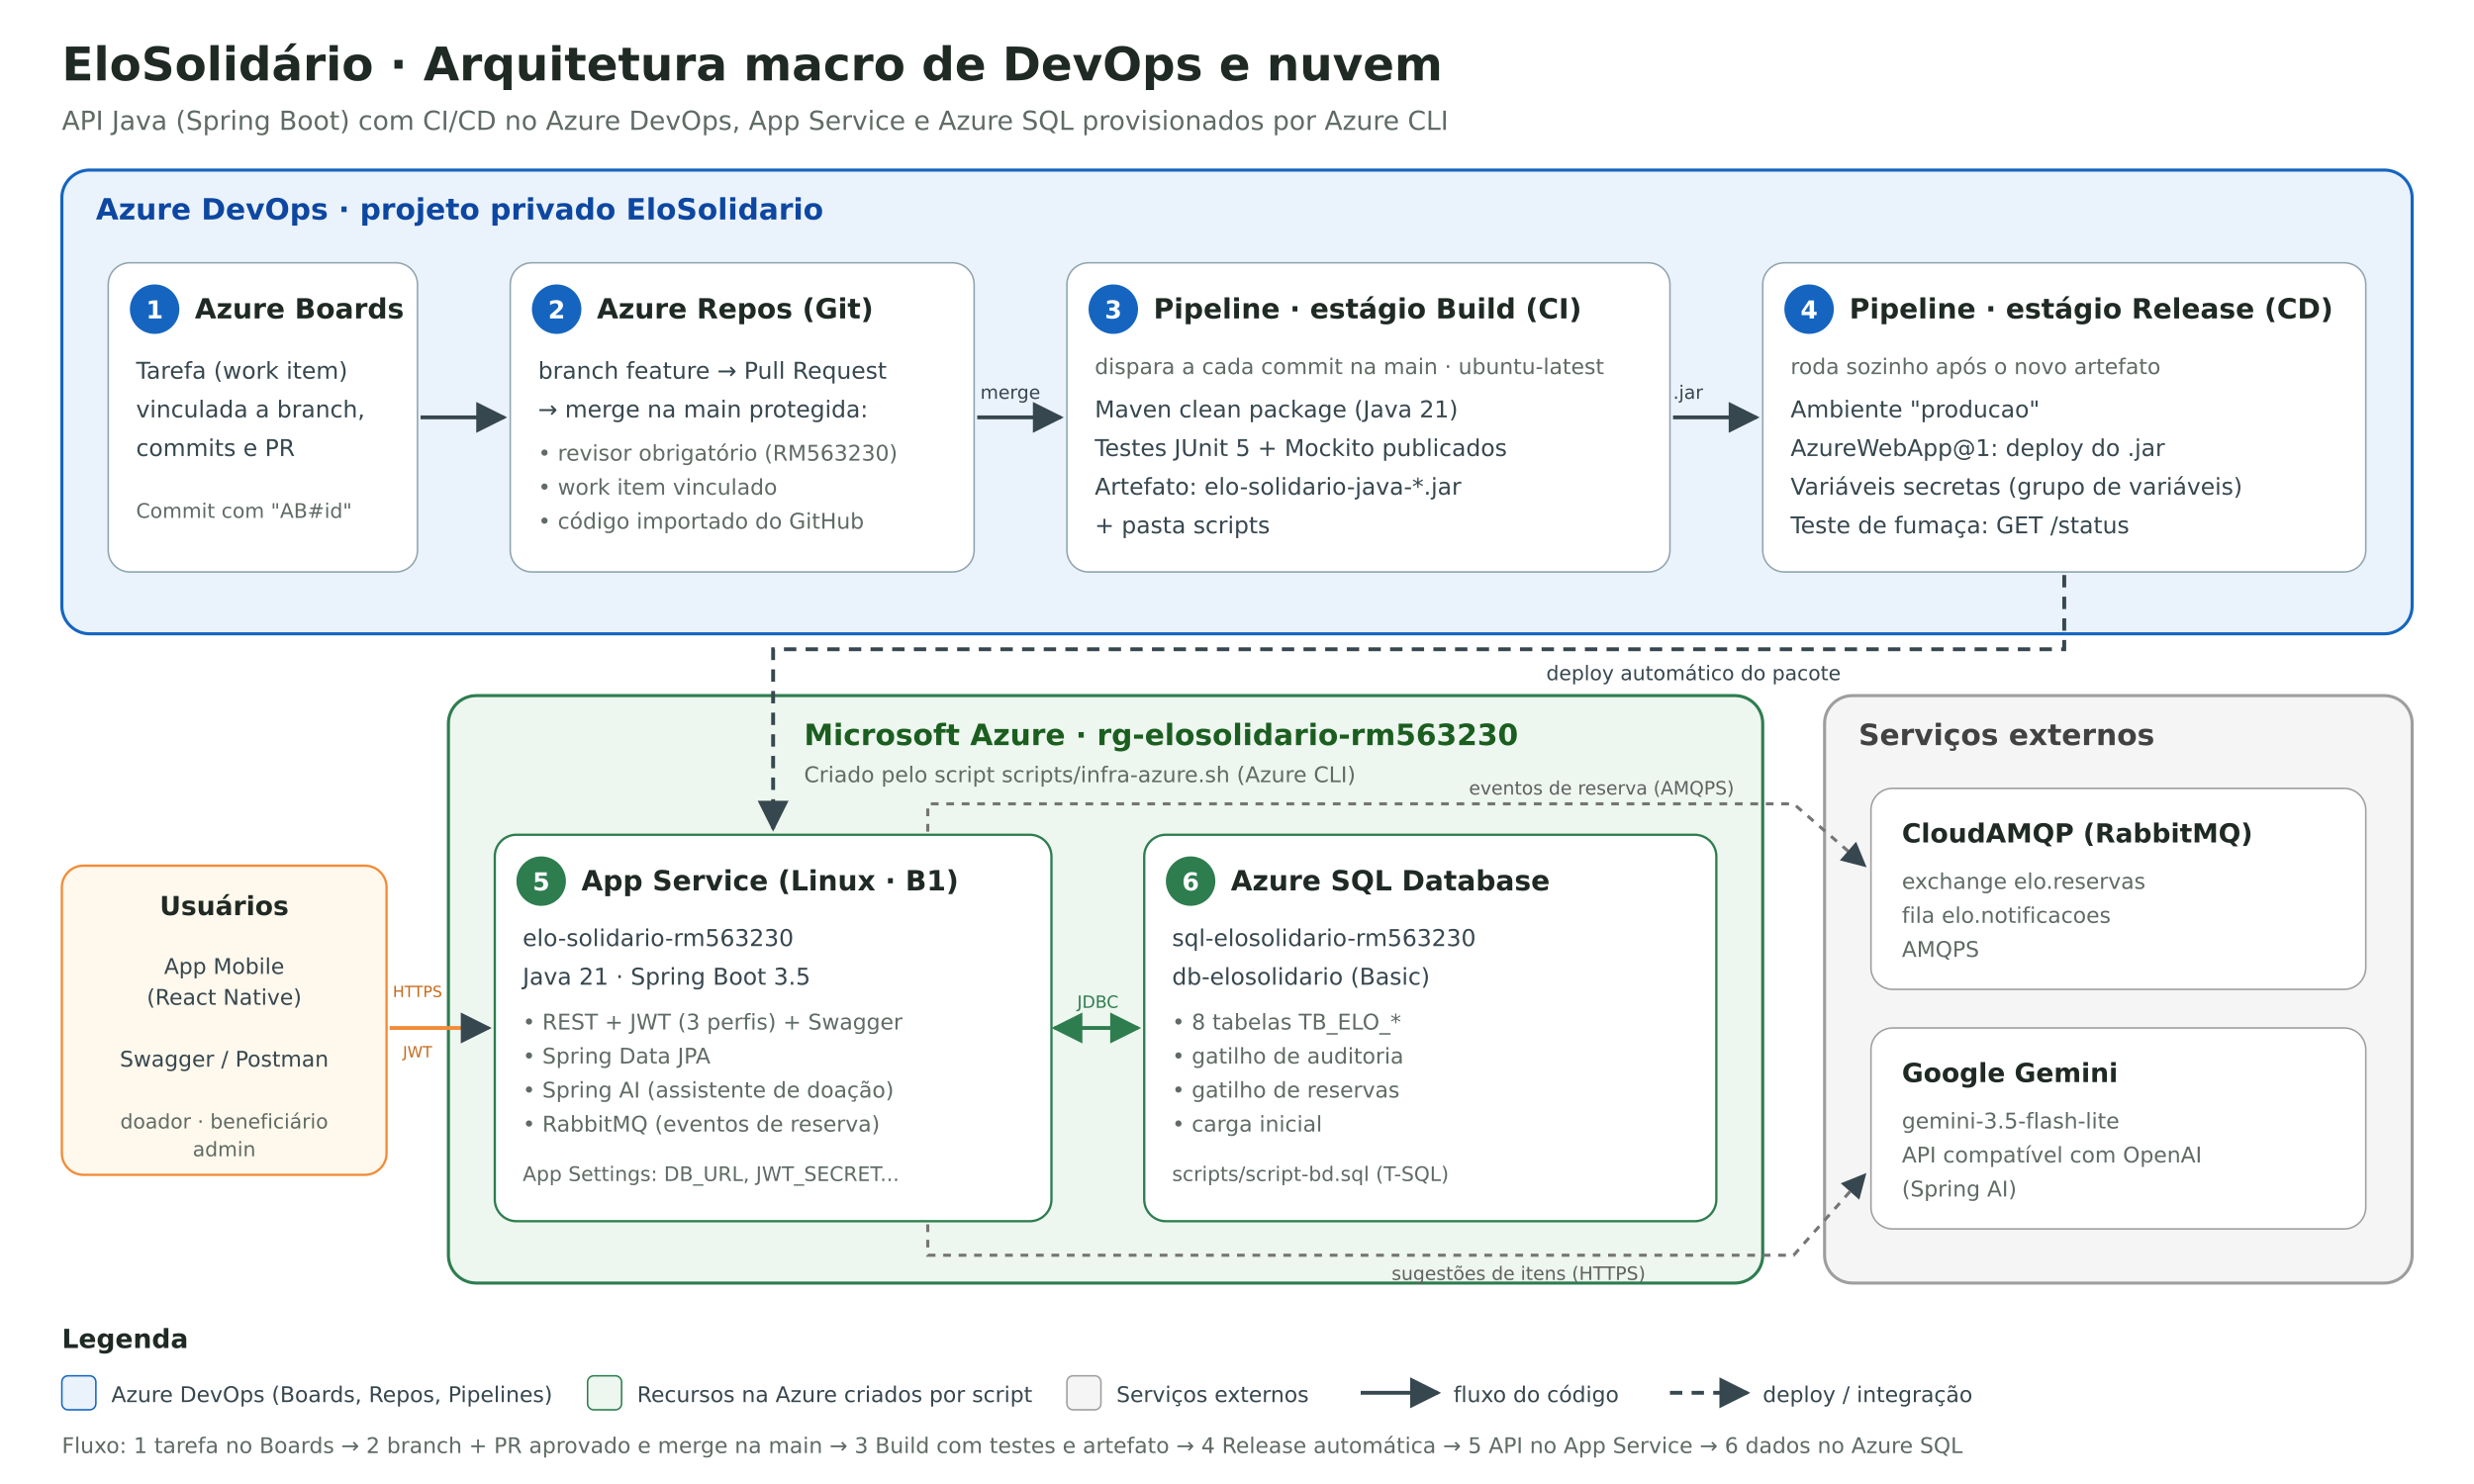
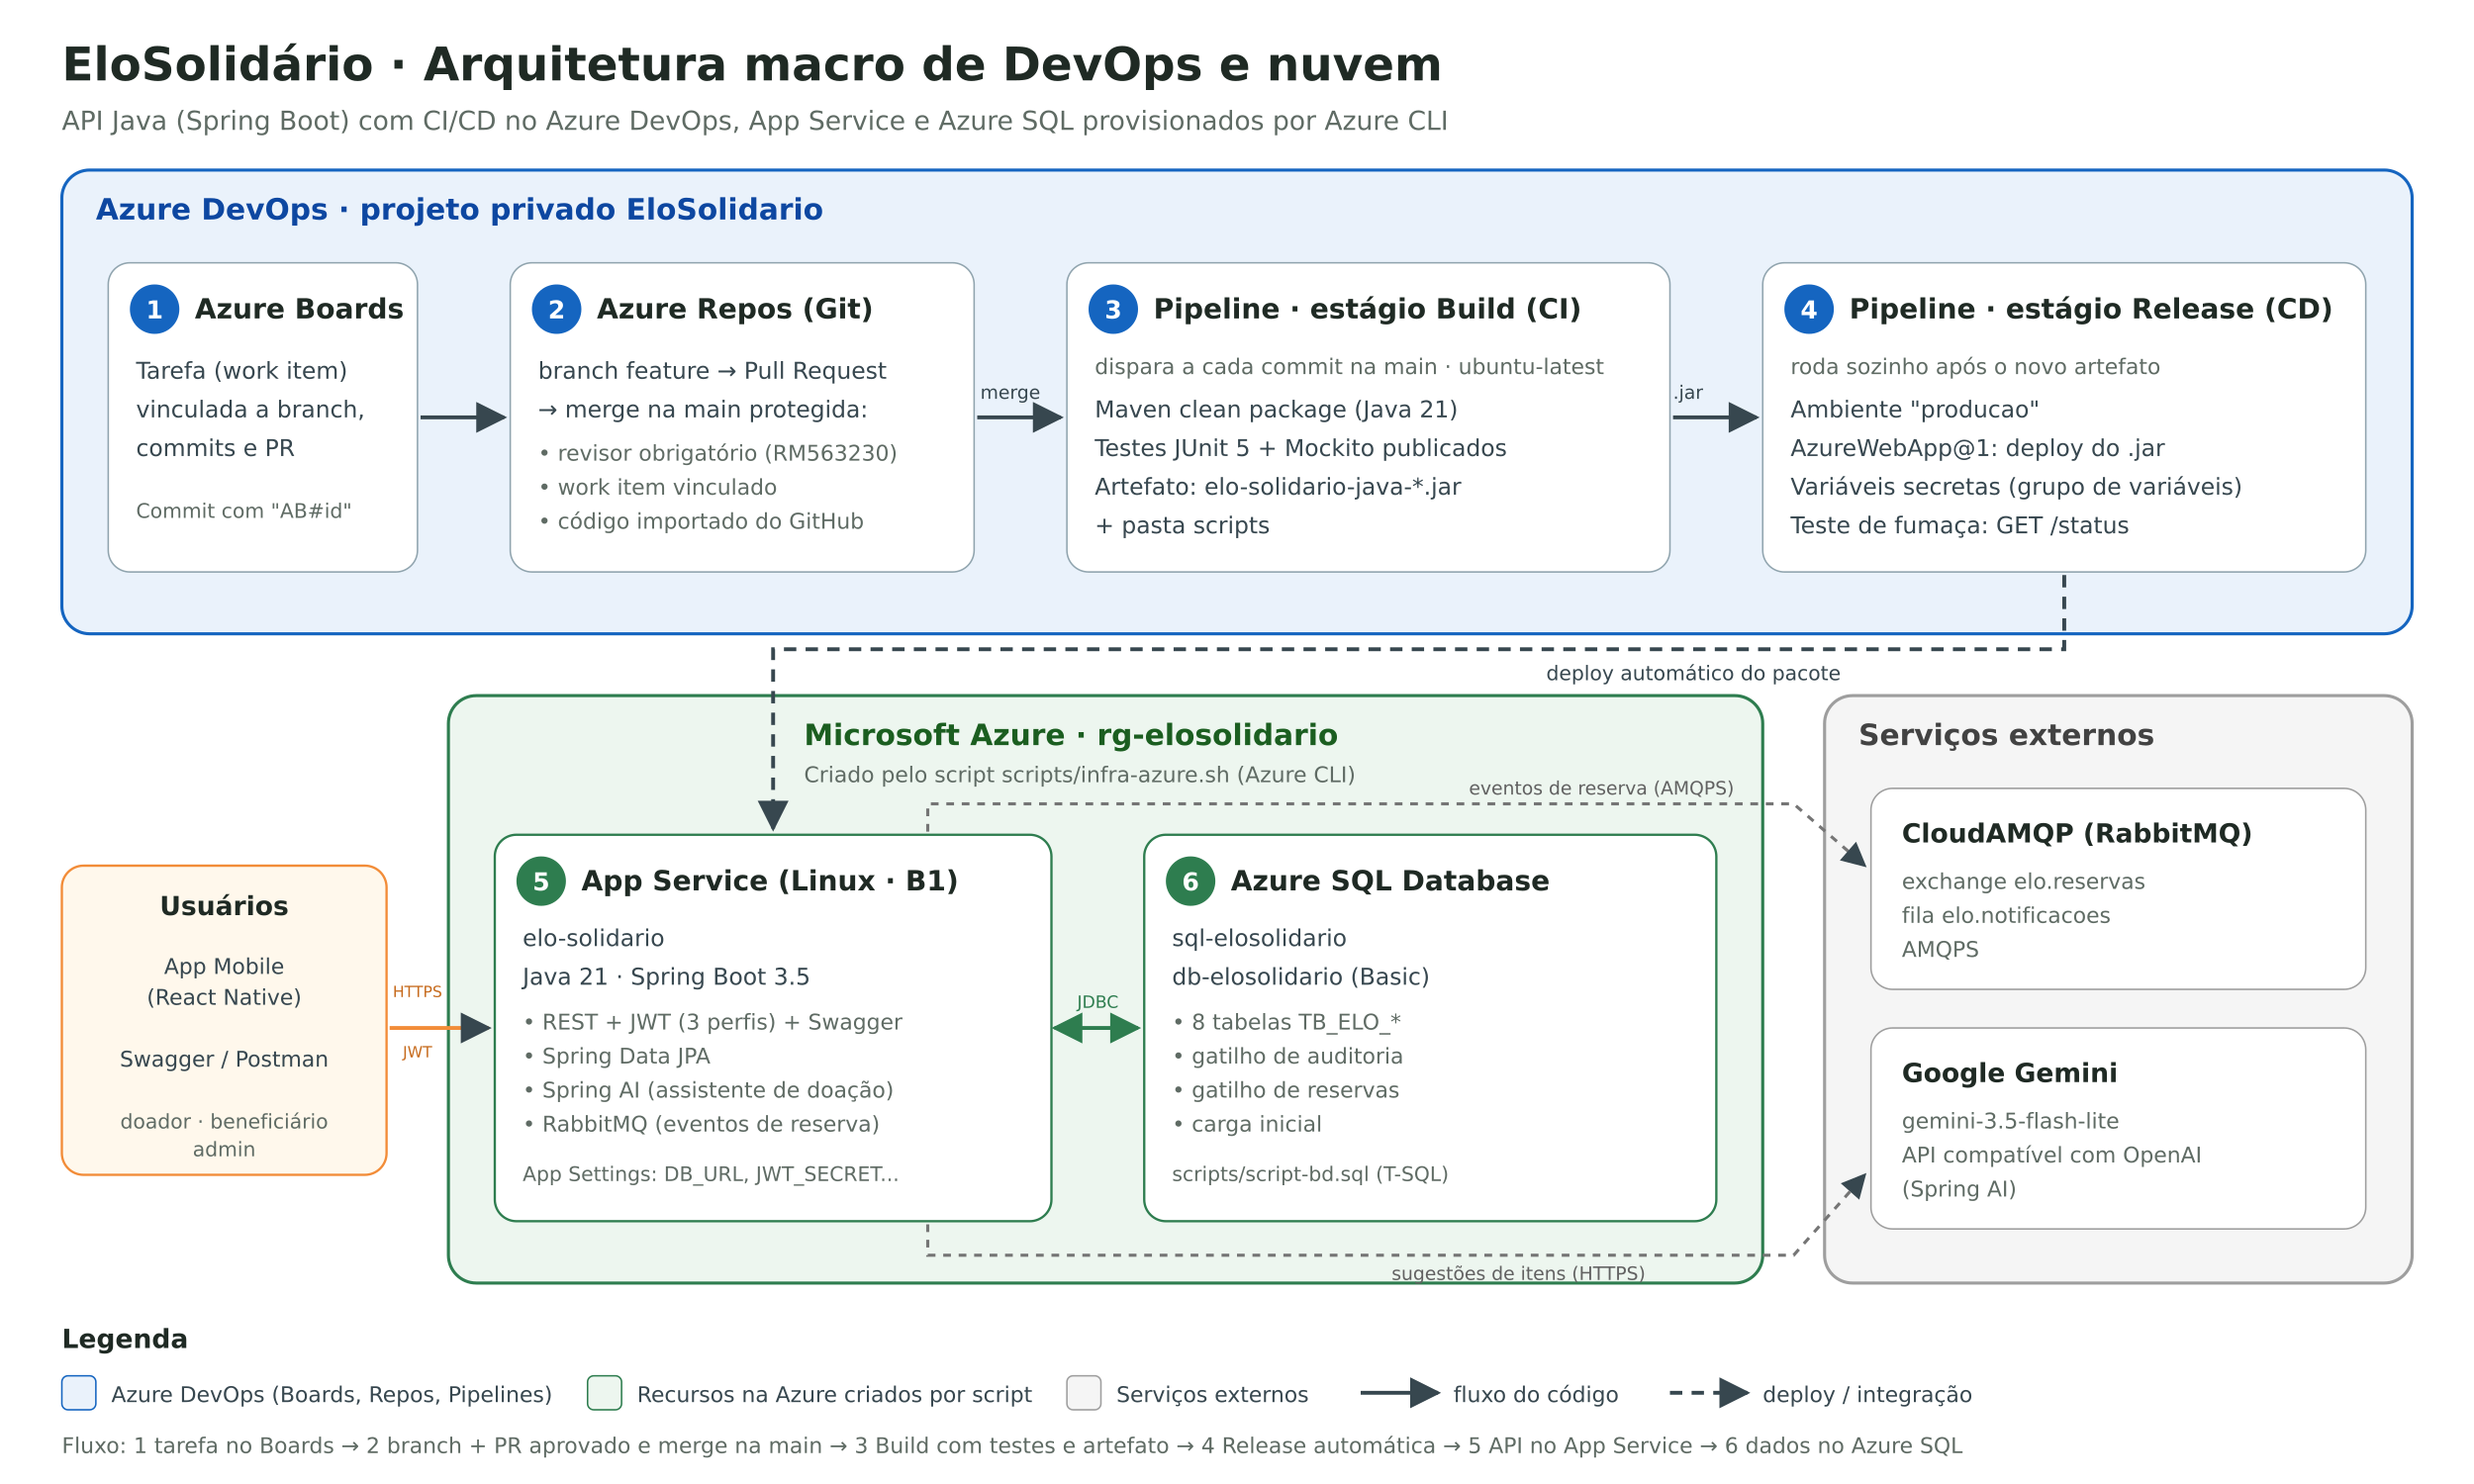
<svg xmlns="http://www.w3.org/2000/svg" viewBox="0 0 1600 960" font-family="DejaVu Sans, Arial, sans-serif">
  <defs>
    <marker id="seta" viewBox="0 0 10 10" refX="9" refY="5" markerWidth="8" markerHeight="8" orient="auto-start-reverse">
      <path d="M0 0 L10 5 L0 10 z" fill="#37474F" />
    </marker>
    <marker id="setaVerde" viewBox="0 0 10 10" refX="9" refY="5" markerWidth="8" markerHeight="8" orient="auto-start-reverse">
      <path d="M0 0 L10 5 L0 10 z" fill="#2E7D4F" />
    </marker>
  </defs>
  <rect width="1600" height="960" fill="#FFFFFF" />
  <text x="40" y="52" font-size="30" font-weight="bold" fill="#1F2A24">EloSolidário · Arquitetura macro de DevOps e nuvem</text>
  <text x="40" y="84" font-size="17" fill="#5F6B64">API Java (Spring Boot) com CI/CD no Azure DevOps, App Service e Azure SQL provisionados por Azure CLI</text>
  <rect x="40" y="110" width="1520" height="300" rx="18" fill="#EAF2FB" stroke="#1565C0" stroke-width="2" />
  <text x="62" y="142" font-size="19" font-weight="bold" fill="#0D47A1">Azure DevOps · projeto privado EloSolidario</text>
  <g>
    <rect x="70" y="170" width="200" height="200" rx="14" fill="#FFFFFF" stroke="#90A4AE" />
    <circle cx="100" cy="200" r="16" fill="#1565C0" />
    <text x="100" y="206" font-size="16" fill="#fff" text-anchor="middle" font-weight="bold">1</text>
    <text x="126" y="206" font-size="18" font-weight="bold" fill="#1F2A24">Azure Boards</text>
    <text x="88" y="245" font-size="15" fill="#37474F">Tarefa (work item)</text>
    <text x="88" y="270" font-size="15" fill="#37474F">vinculada a branch,</text>
    <text x="88" y="295" font-size="15" fill="#37474F">commits e PR</text>
    <text x="88" y="335" font-size="13" fill="#5F6B64">Commit com "AB#id"</text>
  </g>
  <g>
    <rect x="330" y="170" width="300" height="200" rx="14" fill="#FFFFFF" stroke="#90A4AE" />
    <circle cx="360" cy="200" r="16" fill="#1565C0" />
    <text x="360" y="206" font-size="16" fill="#fff" text-anchor="middle" font-weight="bold">2</text>
    <text x="386" y="206" font-size="18" font-weight="bold" fill="#1F2A24">Azure Repos (Git)</text>
    <text x="348" y="245" font-size="15" fill="#37474F">branch feature → Pull Request</text>
    <text x="348" y="270" font-size="15" fill="#37474F">→ merge na main protegida:</text>
    <text x="348" y="298" font-size="14" fill="#5F6B64">• revisor obrigatório (RM563230)</text>
    <text x="348" y="320" font-size="14" fill="#5F6B64">• work item vinculado</text>
    <text x="348" y="342" font-size="14" fill="#5F6B64">• código importado do GitHub</text>
  </g>
  <g>
    <rect x="690" y="170" width="390" height="200" rx="14" fill="#FFFFFF" stroke="#90A4AE" />
    <circle cx="720" cy="200" r="16" fill="#1565C0" />
    <text x="720" y="206" font-size="16" fill="#fff" text-anchor="middle" font-weight="bold">3</text>
    <text x="746" y="206" font-size="18" font-weight="bold" fill="#1F2A24">Pipeline · estágio Build (CI)</text>
    <text x="708" y="242" font-size="14" fill="#5F6B64">dispara a cada commit na main · ubuntu-latest</text>
    <text x="708" y="270" font-size="15" fill="#37474F">Maven clean package (Java 21)</text>
    <text x="708" y="295" font-size="15" fill="#37474F">Testes JUnit 5 + Mockito publicados</text>
    <text x="708" y="320" font-size="15" fill="#37474F">Artefato: elo-solidario-java-*.jar</text>
    <text x="708" y="345" font-size="15" fill="#37474F">+ pasta scripts</text>
  </g>
  <g>
    <rect x="1140" y="170" width="390" height="200" rx="14" fill="#FFFFFF" stroke="#90A4AE" />
    <circle cx="1170" cy="200" r="16" fill="#1565C0" />
    <text x="1170" y="206" font-size="16" fill="#fff" text-anchor="middle" font-weight="bold">4</text>
    <text x="1196" y="206" font-size="18" font-weight="bold" fill="#1F2A24">Pipeline · estágio Release (CD)</text>
    <text x="1158" y="242" font-size="14" fill="#5F6B64">roda sozinho após o novo artefato</text>
    <text x="1158" y="270" font-size="15" fill="#37474F">Ambiente "producao"</text>
    <text x="1158" y="295" font-size="15" fill="#37474F">AzureWebApp@1: deploy do .jar</text>
    <text x="1158" y="320" font-size="15" fill="#37474F">Variáveis secretas (grupo de variáveis)</text>
    <text x="1158" y="345" font-size="15" fill="#37474F">Teste de fumaça: GET /status</text>
  </g>
  <line x1="272" y1="270" x2="326" y2="270" stroke="#37474F" stroke-width="2.5" marker-end="url(#seta)" />
  <line x1="632" y1="270" x2="686" y2="270" stroke="#37474F" stroke-width="2.5" marker-end="url(#seta)" />
  <text x="634" y="258" font-size="12" fill="#37474F">merge</text>
  <line x1="1082" y1="270" x2="1136" y2="270" stroke="#37474F" stroke-width="2.5" marker-end="url(#seta)" />
  <text x="1082" y="258" font-size="12" fill="#37474F">.jar</text>
  <rect x="290" y="450" width="850" height="380" rx="18" fill="#EDF6EF" stroke="#2E7D4F" stroke-width="2" />
-   <text x="520" y="482" font-size="19" font-weight="bold" fill="#1B5E20">Microsoft Azure · rg-elosolidario-rm563230</text>
+   <text x="520" y="482" font-size="19" font-weight="bold" fill="#1B5E20">Microsoft Azure · rg-elosolidario</text>
  <text x="520" y="506" font-size="14" fill="#5F6B64">Criado pelo script scripts/infra-azure.sh (Azure CLI)</text>
  <g>
    <rect x="320" y="540" width="360" height="250" rx="14" fill="#FFFFFF" stroke="#2E7D4F" stroke-width="1.5" />
    <circle cx="350" cy="570" r="16" fill="#2E7D4F" />
    <text x="350" y="576" font-size="16" fill="#fff" text-anchor="middle" font-weight="bold">5</text>
    <text x="376" y="576" font-size="18" font-weight="bold" fill="#1F2A24">App Service (Linux · B1)</text>
-     <text x="338" y="612" font-size="15" fill="#37474F">elo-solidario-rm563230</text>
+     <text x="338" y="612" font-size="15" fill="#37474F">elo-solidario</text>
    <text x="338" y="637" font-size="15" fill="#37474F">Java 21 · Spring Boot 3.5</text>
    <text x="338" y="666" font-size="14" fill="#5F6B64">• REST + JWT (3 perfis) + Swagger</text>
    <text x="338" y="688" font-size="14" fill="#5F6B64">• Spring Data JPA</text>
    <text x="338" y="710" font-size="14" fill="#5F6B64">• Spring AI (assistente de doação)</text>
    <text x="338" y="732" font-size="14" fill="#5F6B64">• RabbitMQ (eventos de reserva)</text>
    <text x="338" y="764" font-size="13" fill="#5F6B64">App Settings: DB_URL, JWT_SECRET...</text>
  </g>
  <g>
    <rect x="740" y="540" width="370" height="250" rx="14" fill="#FFFFFF" stroke="#2E7D4F" stroke-width="1.5" />
    <circle cx="770" cy="570" r="16" fill="#2E7D4F" />
    <text x="770" y="576" font-size="16" fill="#fff" text-anchor="middle" font-weight="bold">6</text>
    <text x="796" y="576" font-size="18" font-weight="bold" fill="#1F2A24">Azure SQL Database</text>
-     <text x="758" y="612" font-size="15" fill="#37474F">sql-elosolidario-rm563230</text>
+     <text x="758" y="612" font-size="15" fill="#37474F">sql-elosolidario</text>
    <text x="758" y="637" font-size="15" fill="#37474F">db-elosolidario (Basic)</text>
    <text x="758" y="666" font-size="14" fill="#5F6B64">• 8 tabelas TB_ELO_*</text>
    <text x="758" y="688" font-size="14" fill="#5F6B64">• gatilho de auditoria</text>
    <text x="758" y="710" font-size="14" fill="#5F6B64">• gatilho de reservas</text>
    <text x="758" y="732" font-size="14" fill="#5F6B64">• carga inicial</text>
    <text x="758" y="764" font-size="13" fill="#5F6B64">scripts/script-bd.sql (T-SQL)</text>
  </g>
  <line x1="682" y1="665" x2="736" y2="665" stroke="#2E7D4F" stroke-width="2.5" marker-end="url(#setaVerde)" marker-start="url(#setaVerde)" />
  <text x="710" y="652" font-size="11" fill="#2E7D4F" text-anchor="middle">JDBC</text>
  <path d="M1335 372 L1335 420 L500 420 L500 536" fill="none" stroke="#37474F" stroke-width="2.5" stroke-dasharray="8 6" marker-end="url(#seta)" />
  <text x="1000" y="440" font-size="13" fill="#37474F">deploy automático do pacote</text>
  <g>
    <rect x="40" y="560" width="210" height="200" rx="14" fill="#FFF8EC" stroke="#F28C38" stroke-width="1.5" />
    <text x="145" y="592" font-size="17" font-weight="bold" fill="#1F2A24" text-anchor="middle">Usuários</text>
    <text x="145" y="630" font-size="14" fill="#37474F" text-anchor="middle">App Mobile</text>
    <text x="145" y="650" font-size="14" fill="#37474F" text-anchor="middle">(React Native)</text>
    <text x="145" y="690" font-size="14" fill="#37474F" text-anchor="middle">Swagger / Postman</text>
    <text x="145" y="730" font-size="13" fill="#5F6B64" text-anchor="middle">doador · beneficiário</text>
    <text x="145" y="748" font-size="13" fill="#5F6B64" text-anchor="middle">admin</text>
  </g>
  <line x1="252" y1="665" x2="316" y2="665" stroke="#F28C38" stroke-width="2.5" marker-end="url(#seta)" />
  <text x="270" y="645" font-size="10" fill="#C66A1C" text-anchor="middle">HTTPS</text>
  <text x="270" y="684" font-size="10" fill="#C66A1C" text-anchor="middle">JWT</text>
  <rect x="1180" y="450" width="380" height="380" rx="18" fill="#F5F5F5" stroke="#9E9E9E" stroke-width="2" />
  <text x="1202" y="482" font-size="19" font-weight="bold" fill="#424242">Serviços externos</text>
  <g>
    <rect x="1210" y="510" width="320" height="130" rx="14" fill="#FFFFFF" stroke="#9E9E9E" />
    <text x="1230" y="545" font-size="17" font-weight="bold" fill="#1F2A24">CloudAMQP (RabbitMQ)</text>
    <text x="1230" y="575" font-size="14" fill="#5F6B64">exchange elo.reservas</text>
    <text x="1230" y="597" font-size="14" fill="#5F6B64">fila elo.notificacoes</text>
    <text x="1230" y="619" font-size="14" fill="#5F6B64">AMQPS</text>
  </g>
  <g>
    <rect x="1210" y="665" width="320" height="130" rx="14" fill="#FFFFFF" stroke="#9E9E9E" />
    <text x="1230" y="700" font-size="17" font-weight="bold" fill="#1F2A24">Google Gemini</text>
    <text x="1230" y="730" font-size="14" fill="#5F6B64">gemini-3.5-flash-lite</text>
    <text x="1230" y="752" font-size="14" fill="#5F6B64">API compatível com OpenAI</text>
    <text x="1230" y="774" font-size="14" fill="#5F6B64">(Spring AI)</text>
  </g>
  <path d="M600 538 V520 H1160 L1206 560" fill="none" stroke="#757575" stroke-width="2" stroke-dasharray="5 5" marker-end="url(#seta)" />
  <text x="950" y="514" font-size="12" fill="#616161">eventos de reserva (AMQPS)</text>
  <path d="M600 792 V812 H1160 L1206 760" fill="none" stroke="#757575" stroke-width="2" stroke-dasharray="5 5" marker-end="url(#seta)" />
  <text x="900" y="828" font-size="12" fill="#616161">sugestões de itens (HTTPS)</text>
  <text x="40" y="872" font-size="17" font-weight="bold" fill="#1F2A24">Legenda</text>
  <rect x="40" y="890" width="22" height="22" rx="4" fill="#EAF2FB" stroke="#1565C0" />
  <text x="72" y="907" font-size="14" fill="#37474F">Azure DevOps (Boards, Repos, Pipelines)</text>
  <rect x="380" y="890" width="22" height="22" rx="4" fill="#EDF6EF" stroke="#2E7D4F" />
  <text x="412" y="907" font-size="14" fill="#37474F">Recursos na Azure criados por script</text>
  <rect x="690" y="890" width="22" height="22" rx="4" fill="#F5F5F5" stroke="#9E9E9E" />
  <text x="722" y="907" font-size="14" fill="#37474F">Serviços externos</text>
  <line x1="880" y1="901" x2="930" y2="901" stroke="#37474F" stroke-width="2.5" marker-end="url(#seta)" />
  <text x="940" y="907" font-size="14" fill="#37474F">fluxo do código</text>
  <line x1="1080" y1="901" x2="1130" y2="901" stroke="#37474F" stroke-width="2.5" stroke-dasharray="8 6" marker-end="url(#seta)" />
  <text x="1140" y="907" font-size="14" fill="#37474F">deploy / integração</text>
  <text x="40" y="940" font-size="14" fill="#5F6B64">Fluxo: 1 tarefa no Boards → 2 branch + PR aprovado e merge na main → 3 Build com testes e artefato → 4 Release automática → 5 API no App Service → 6 dados no Azure SQL</text>
</svg>
